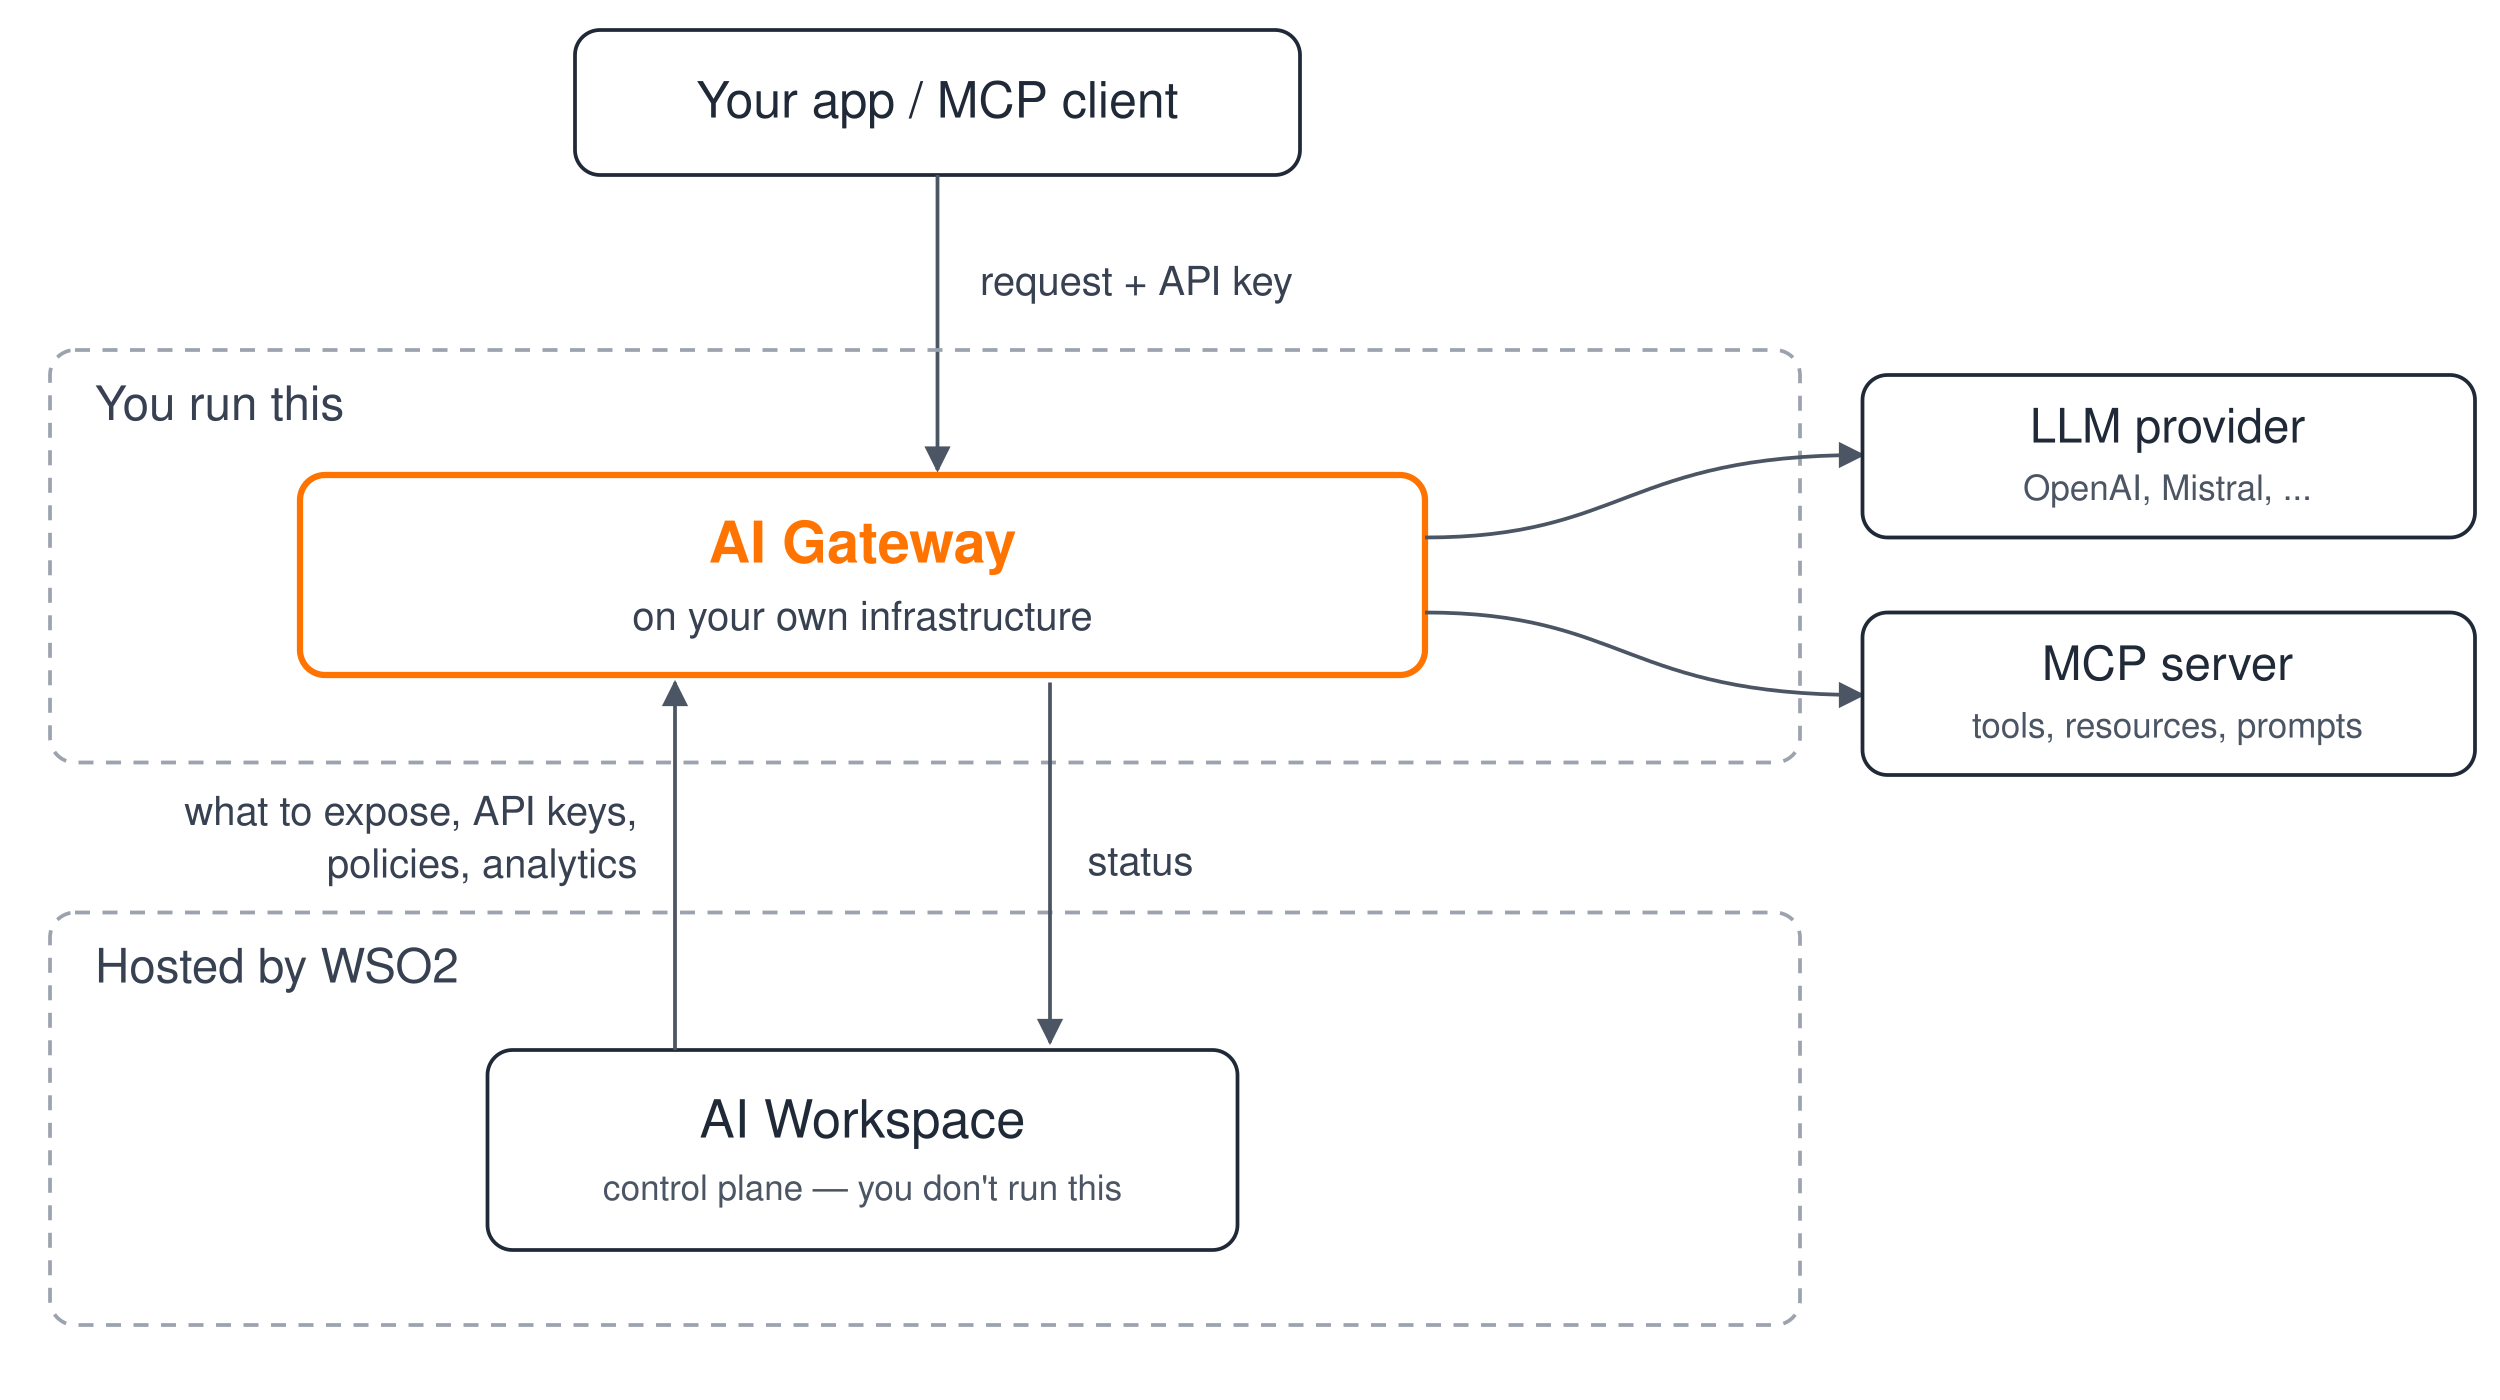
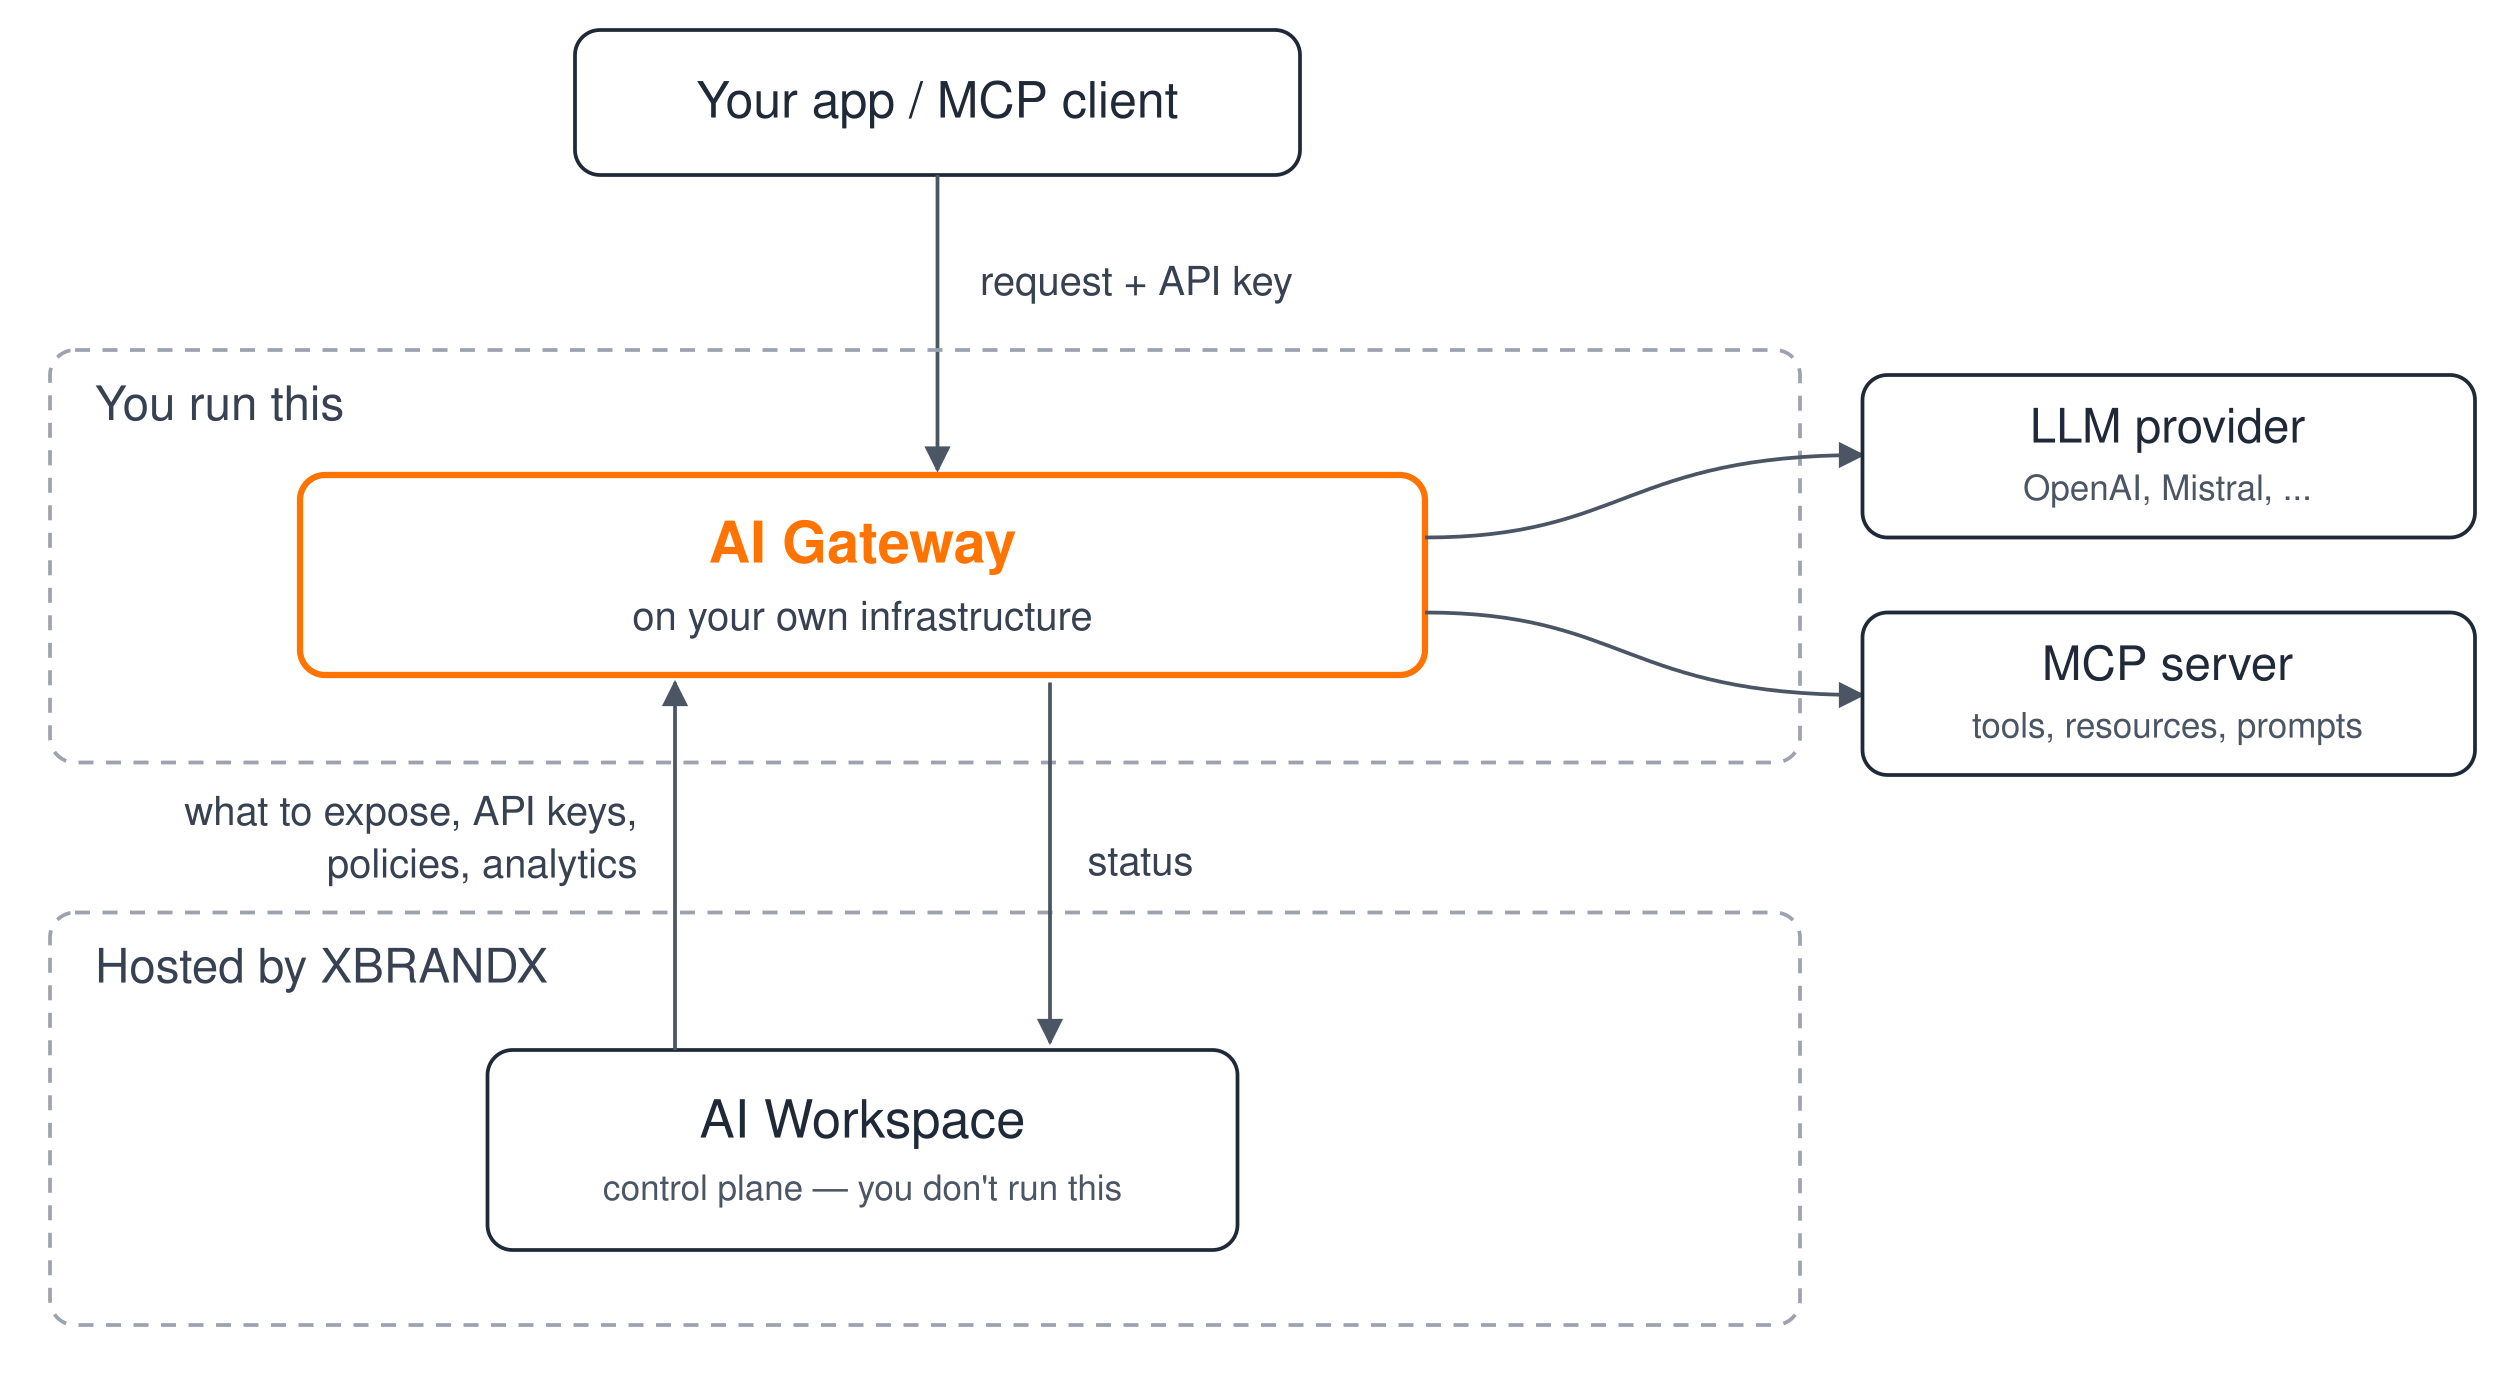
<svg xmlns="http://www.w3.org/2000/svg" viewBox="0 0 1000 560" font-family="Helvetica, Arial, sans-serif">
  <defs>
    <marker id="arrow" viewBox="0 0 10 10" refX="9" refY="5" markerWidth="7" markerHeight="7" orient="auto-start-reverse">
      <path d="M0,0 L10,5 L0,10 z" fill="#4b5563" />
    </marker>
  </defs>
  <rect x="0" y="0" width="1000" height="560" fill="#ffffff" />
  <rect x="230" y="12" width="290" height="58" rx="10" fill="#ffffff" stroke="#1f2937" stroke-width="1.5" />
  <text x="375" y="47" text-anchor="middle" font-size="20" fill="#1f2937">Your app / MCP client</text>
  <line x1="375" y1="70" x2="375" y2="188" stroke="#4b5563" stroke-width="1.5" marker-end="url(#arrow)" />
  <text x="392" y="118" font-size="16" fill="#374151">request + API key</text>
  <rect x="20" y="140" width="700" height="165" rx="10" fill="none" stroke="#9ca3af" stroke-width="1.5" stroke-dasharray="6 5" />
  <text x="38" y="168" font-size="19" fill="#374151">You run this</text>
  <rect x="120" y="190" width="450" height="80" rx="10" fill="#ffffff" stroke="#ff7300" stroke-width="2.5" />
  <text x="345" y="225" text-anchor="middle" font-size="23" font-weight="bold" fill="#ff7300">AI Gateway</text>
  <text x="345" y="252" text-anchor="middle" font-size="16" fill="#374151">on your own infrastructure</text>
  <path d="M570,215 C650,215 650,182 745,182" fill="none" stroke="#4b5563" stroke-width="1.5" marker-end="url(#arrow)" />
  <path d="M570,245 C650,245 650,278 745,278" fill="none" stroke="#4b5563" stroke-width="1.5" marker-end="url(#arrow)" />
  <rect x="745" y="150" width="245" height="65" rx="10" fill="#ffffff" stroke="#1f2937" stroke-width="1.5" />
  <text x="867" y="177" text-anchor="middle" font-size="19" fill="#1f2937">LLM provider</text>
  <text x="867" y="200" text-anchor="middle" font-size="14" fill="#4b5563">OpenAI, Mistral, ...</text>
  <rect x="745" y="245" width="245" height="65" rx="10" fill="#ffffff" stroke="#1f2937" stroke-width="1.5" />
  <text x="867" y="272" text-anchor="middle" font-size="19" fill="#1f2937">MCP server</text>
  <text x="867" y="295" text-anchor="middle" font-size="14" fill="#4b5563">tools, resources, prompts</text>
  <rect x="20" y="365" width="700" height="165" rx="10" fill="none" stroke="#9ca3af" stroke-width="1.5" stroke-dasharray="6 5" />
-   <text x="38" y="393" font-size="19" fill="#374151">Hosted by WSO2</text>
+   <text x="38" y="393" font-size="19" fill="#374151">Hosted by XBRANDX</text>
  <rect x="195" y="420" width="300" height="80" rx="10" fill="#ffffff" stroke="#1f2937" stroke-width="1.5" />
  <text x="345" y="455" text-anchor="middle" font-size="21" fill="#1f2937">AI Workspace</text>
  <text x="345" y="480" text-anchor="middle" font-size="14" fill="#4b5563">control plane — you don't run this</text>
  <line x1="270" y1="420" x2="270" y2="273" stroke="#4b5563" stroke-width="1.5" marker-end="url(#arrow)" />
  <text x="255" y="330" text-anchor="end" font-size="16" fill="#374151">what to expose, API keys,</text>
  <text x="255" y="351" text-anchor="end" font-size="16" fill="#374151">policies, analytics</text>
  <line x1="420" y1="273" x2="420" y2="417" stroke="#4b5563" stroke-width="1.5" marker-end="url(#arrow)" />
  <text x="435" y="350" font-size="16" fill="#374151">status</text>
</svg>
